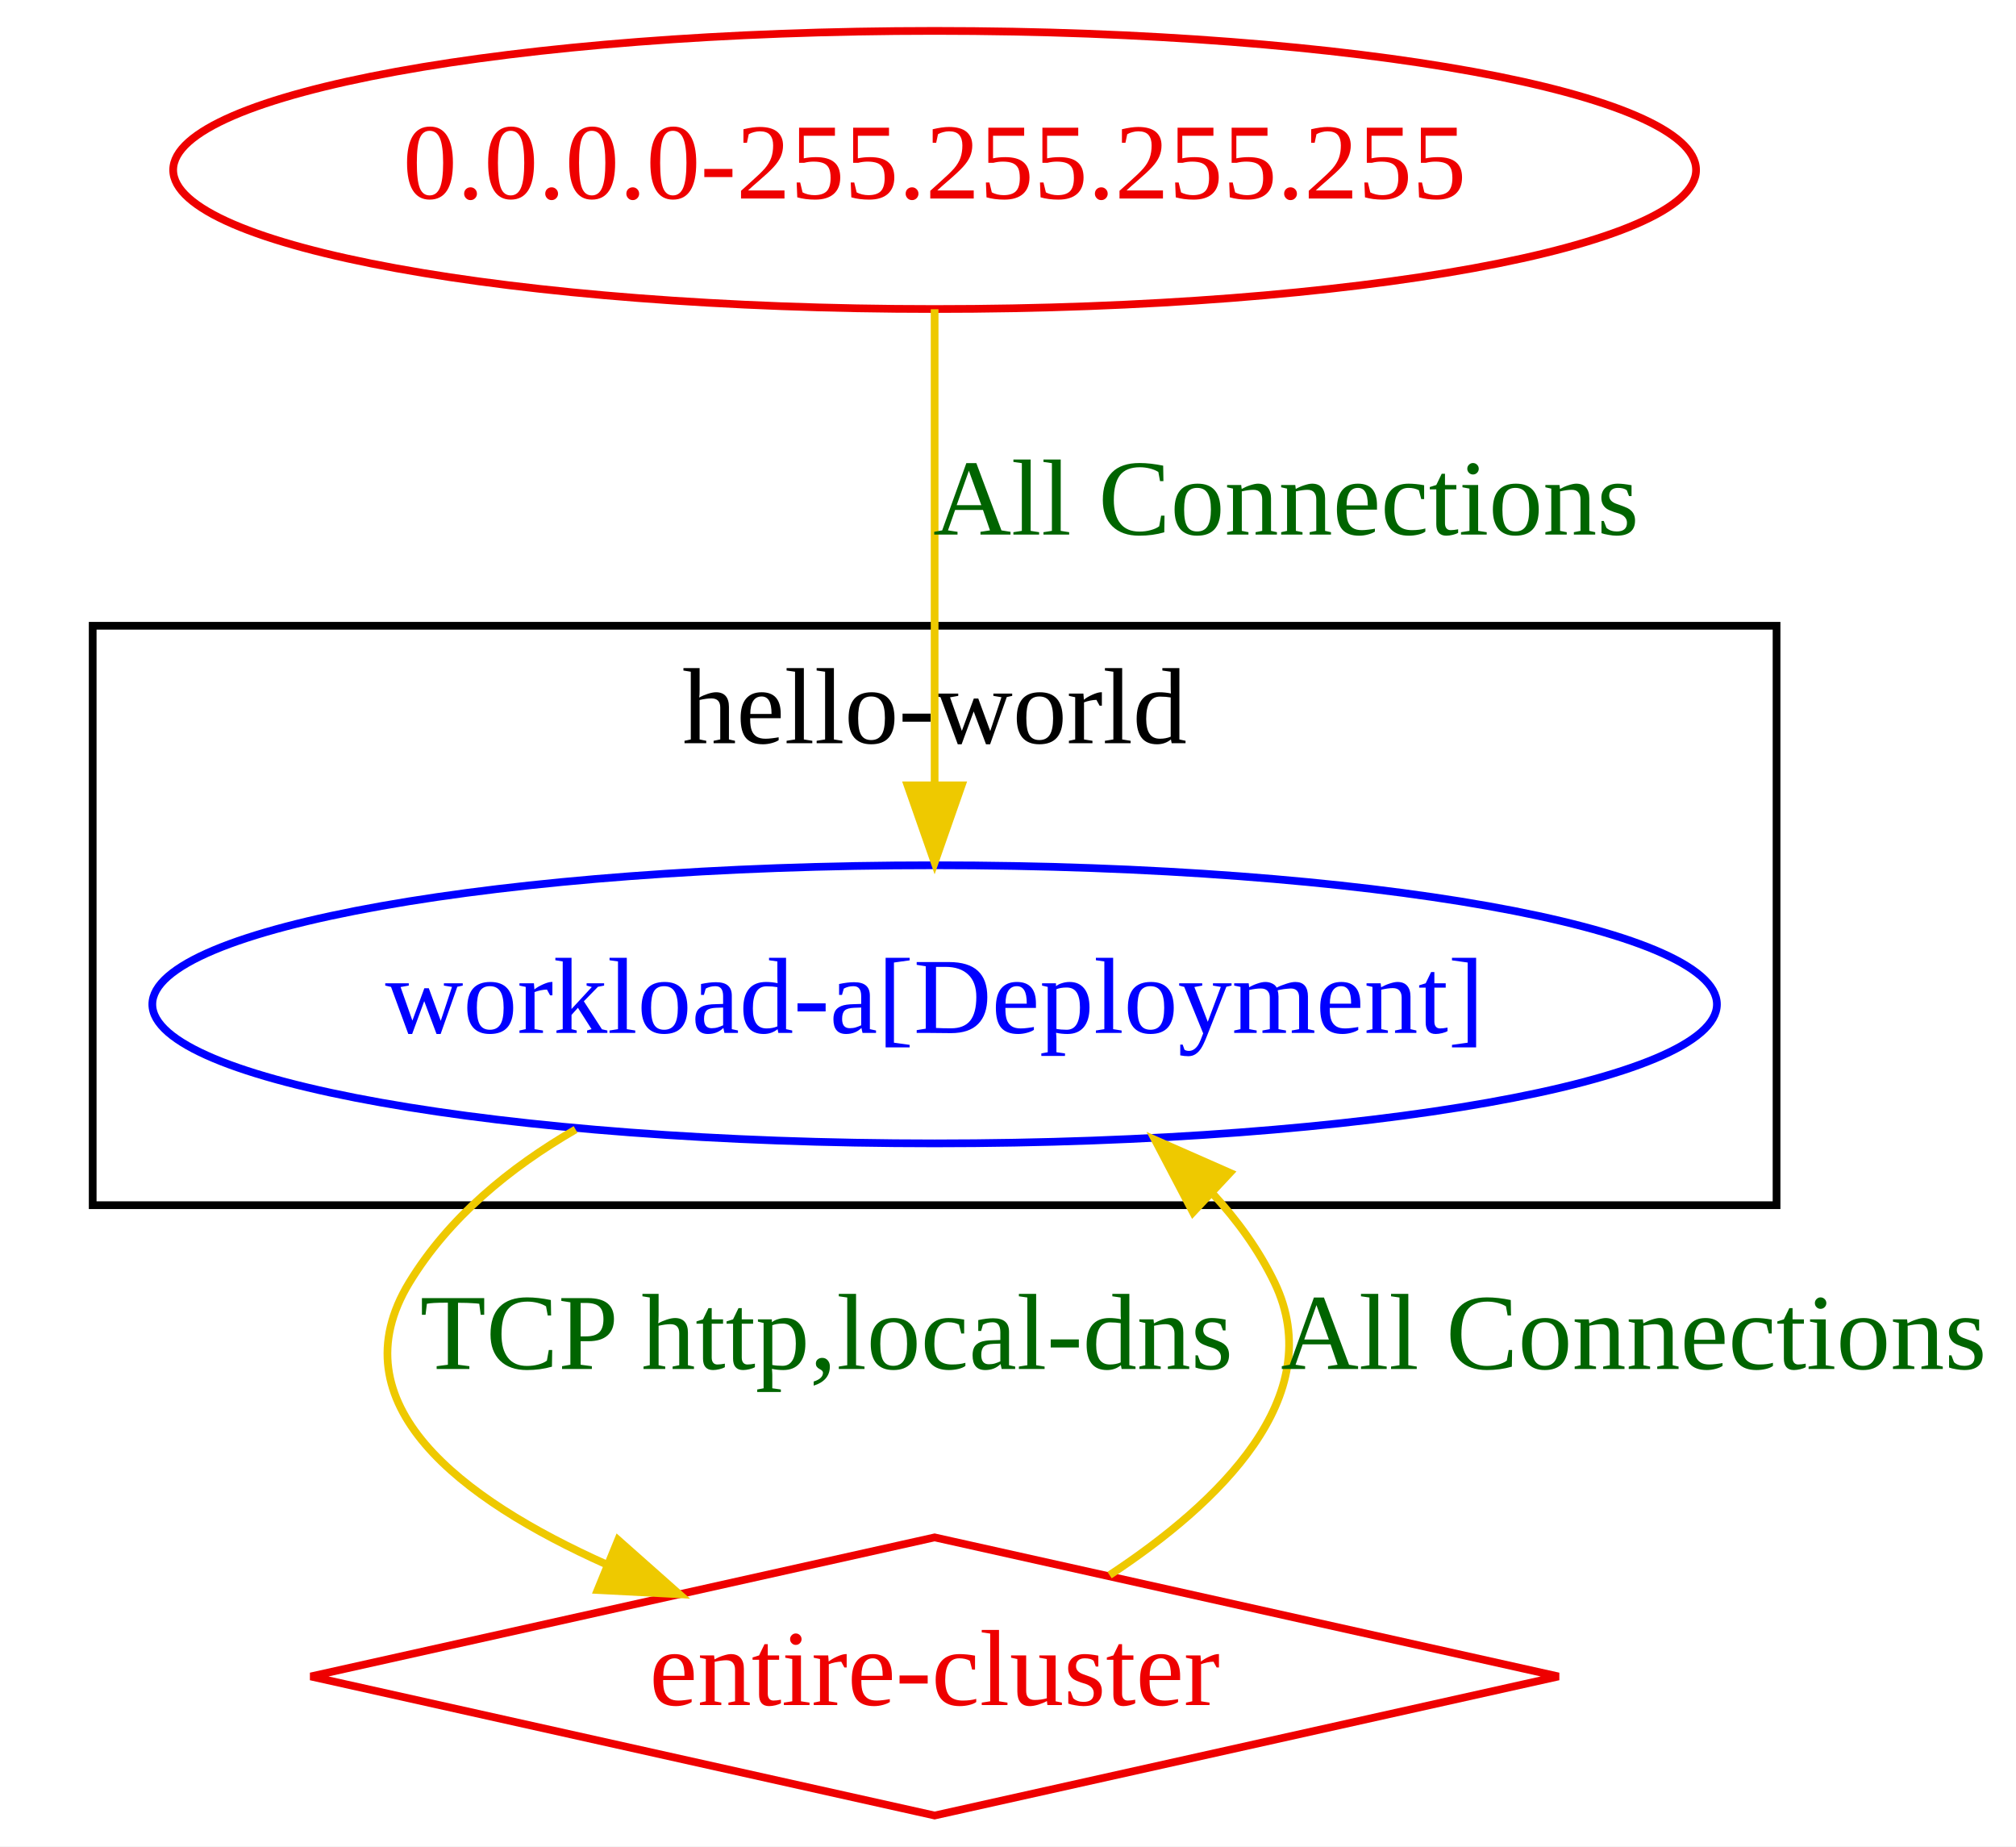
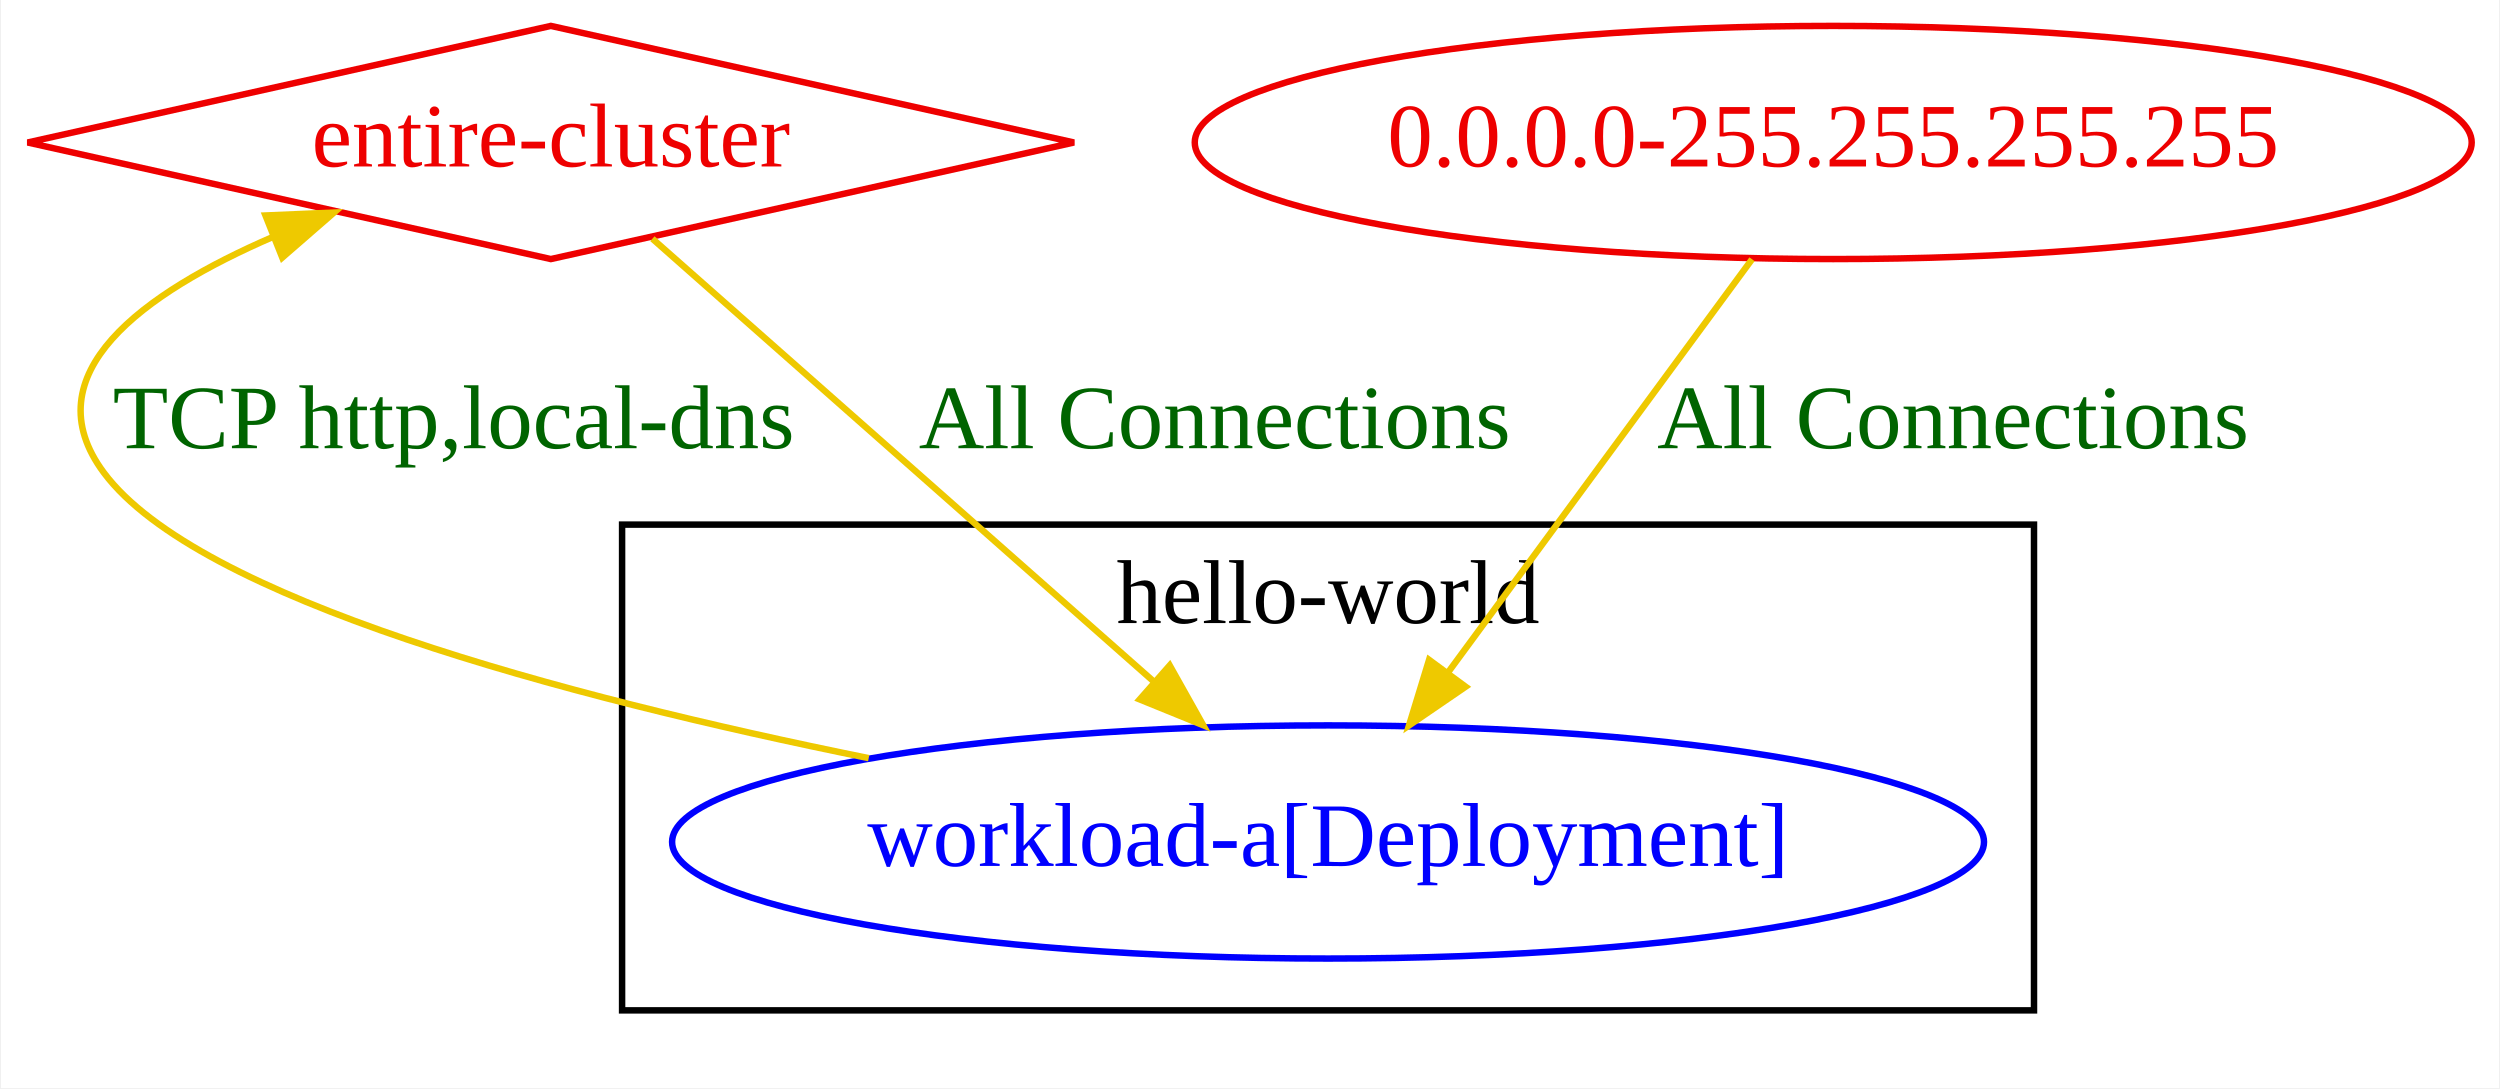
- <svg xmlns="http://www.w3.org/2000/svg" width="261pt" height="239pt" viewBox="0.00 0.00 261.00 239.00">
-   <g id="graph0" class="graph" transform="scale(1 1) rotate(0) translate(4 235)">
-     <polygon fill="white" stroke="transparent" points="-4,4 -4,-235 257,-235 257,4 -4,4" />
+ <svg xmlns="http://www.w3.org/2000/svg" width="386pt" height="168pt" viewBox="0.00 0.00 385.68 168.00">
+   <g id="graph0" class="graph" transform="scale(1 1) rotate(0) translate(4 164)">
+     <polygon fill="white" stroke="transparent" points="-4,4 -4,-164 381.68,-164 381.68,4 -4,4" />
    <g id="clust1" class="cluster">
-       <polygon fill="none" stroke="black" points="8,-79 8,-154 226,-154 226,-79 8,-79" />
-       <text text-anchor="middle" x="117" y="-138.8" font-family="Times New Roman,serif" font-size="14.00">hello-world</text>
+       <polygon fill="none" stroke="black" points="91.89,-8 91.89,-83 309.89,-83 309.89,-8 91.89,-8" />
+       <text text-anchor="middle" x="200.89" y="-67.8" font-family="Times New Roman,serif" font-size="14.00">hello-world</text>
    </g>
    <g id="node1" class="node">
-       <ellipse fill="none" stroke="blue" cx="117" cy="-105" rx="101.28" ry="18" />
-       <text text-anchor="middle" x="117" y="-101.3" font-family="Times New Roman,serif" font-size="14.00" fill="blue">workload-a[Deployment]</text>
+       <ellipse fill="none" stroke="blue" cx="200.89" cy="-34" rx="101.28" ry="18" />
+       <text text-anchor="middle" x="200.89" y="-30.3" font-family="Times New Roman,serif" font-size="14.00" fill="blue">workload-a[Deployment]</text>
    </g>
    <g id="node3" class="node">
-       <polygon fill="none" stroke="#ee0000" points="117,-36 36.23,-18 117,0 197.77,-18 117,-36" />
-       <text text-anchor="middle" x="117" y="-14.3" font-family="Times New Roman,serif" font-size="14.00" fill="#ee0000">entire-cluster</text>
+       <polygon fill="none" stroke="#ee0000" points="80.89,-160 0.11,-142 80.89,-124 161.66,-142 80.89,-160" />
+       <text text-anchor="middle" x="80.89" y="-138.3" font-family="Times New Roman,serif" font-size="14.00" fill="#ee0000">entire-cluster</text>
    </g>
    <g id="edge3" class="edge">
-       <path fill="none" stroke="#eec900" d="M70.52,-88.8C61.96,-83.85 54.12,-77.39 49,-69 39.43,-53.3 55.57,-40.98 74.52,-32.5" />
-       <polygon fill="#eec900" stroke="#eec900" points="76.02,-35.67 83.95,-28.64 73.37,-29.19 76.02,-35.67" />
-       <text text-anchor="middle" x="103" y="-57.8" font-family="Times New Roman,serif" font-size="14.00" fill="darkgreen">TCP http,local-dns</text>
+       <path fill="none" stroke="#eec900" d="M129.97,-46.94C82.59,-56.54 26.37,-71.6 11.89,-91 0.53,-106.21 17.9,-118.74 38.05,-127.45" />
+       <polygon fill="#eec900" stroke="#eec900" points="36.83,-130.73 47.41,-131.18 39.42,-124.23 36.83,-130.73" />
+       <text text-anchor="middle" x="65.89" y="-94.8" font-family="Times New Roman,serif" font-size="14.00" fill="darkgreen">TCP http,local-dns</text>
    </g>
    <g id="node2" class="node">
-       <ellipse fill="none" stroke="#ee0000" cx="117" cy="-213" rx="98.58" ry="18" />
-       <text text-anchor="middle" x="117" y="-209.3" font-family="Times New Roman,serif" font-size="14.00" fill="#ee0000">0.0.0.0-255.255.255.255</text>
+       <ellipse fill="none" stroke="#ee0000" cx="278.89" cy="-142" rx="98.58" ry="18" />
+       <text text-anchor="middle" x="278.89" y="-138.3" font-family="Times New Roman,serif" font-size="14.00" fill="#ee0000">0.0.0.0-255.255.255.255</text>
    </g>
    <g id="edge1" class="edge">
-       <path fill="none" stroke="#eec900" d="M117,-194.97C117,-178.38 117,-152.88 117,-133.43" />
-       <polygon fill="#eec900" stroke="#eec900" points="120.5,-133.34 117,-123.34 113.5,-133.34 120.5,-133.34" />
-       <text text-anchor="middle" x="162.5" y="-165.8" font-family="Times New Roman,serif" font-size="14.00" fill="darkgreen">All Connections</text>
+       <path fill="none" stroke="#eec900" d="M266.35,-123.97C253.67,-106.74 233.93,-79.9 219.44,-60.21" />
+       <polygon fill="#eec900" stroke="#eec900" points="222.13,-57.97 213.39,-51.99 216.49,-62.12 222.13,-57.97" />
+       <text text-anchor="middle" x="297.39" y="-94.8" font-family="Times New Roman,serif" font-size="14.00" fill="darkgreen">All Connections</text>
    </g>
    <g id="edge2" class="edge">
-       <path fill="none" stroke="#eec900" d="M139.65,-31.12C153.82,-40.44 168.13,-54.21 161,-69 158.99,-73.17 156.22,-76.99 153.03,-80.46" />
-       <polygon fill="#eec900" stroke="#eec900" points="150.45,-78.08 145.53,-87.46 155.23,-83.19 150.45,-78.08" />
-       <text text-anchor="middle" x="207.5" y="-57.8" font-family="Times New Roman,serif" font-size="14.00" fill="darkgreen">All Connections</text>
+       <path fill="none" stroke="#eec900" d="M96.57,-127.14C116.21,-109.8 150.15,-79.82 173.97,-58.78" />
+       <polygon fill="#eec900" stroke="#eec900" points="176.44,-61.26 181.62,-52.02 171.81,-56.01 176.44,-61.26" />
+       <text text-anchor="middle" x="183.39" y="-94.8" font-family="Times New Roman,serif" font-size="14.00" fill="darkgreen">All Connections</text>
    </g>
  </g>
</svg>
